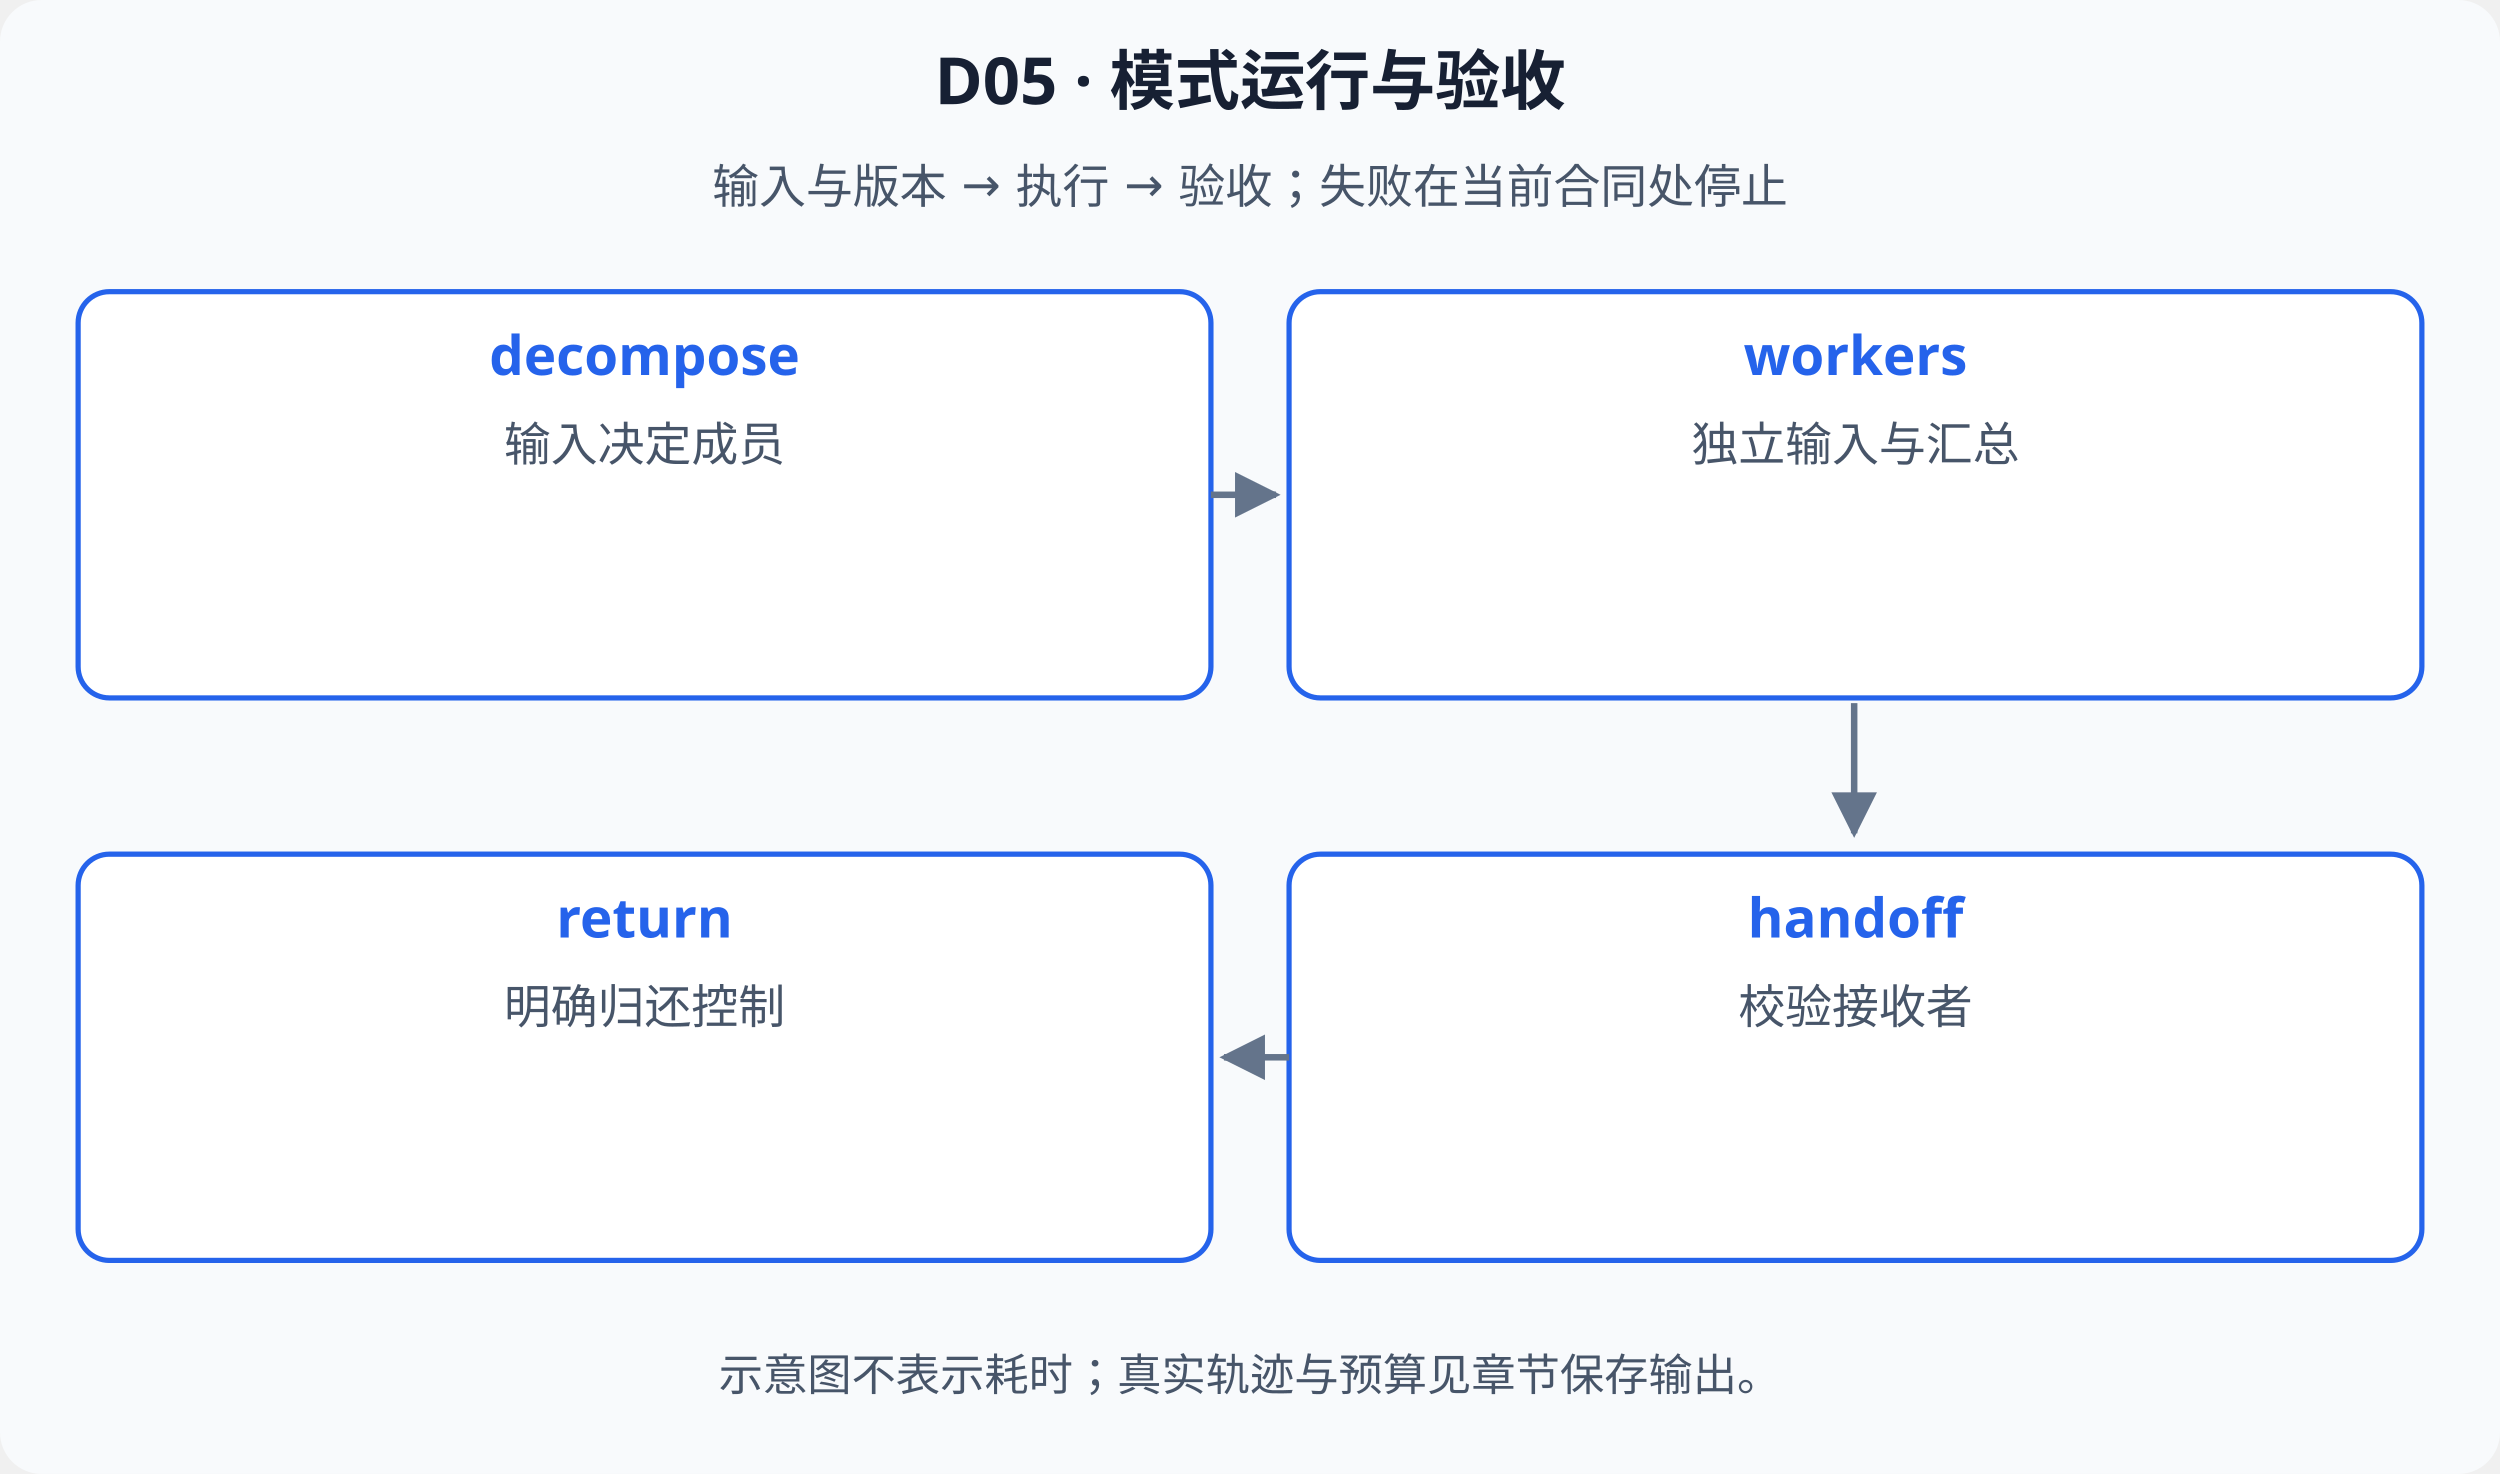
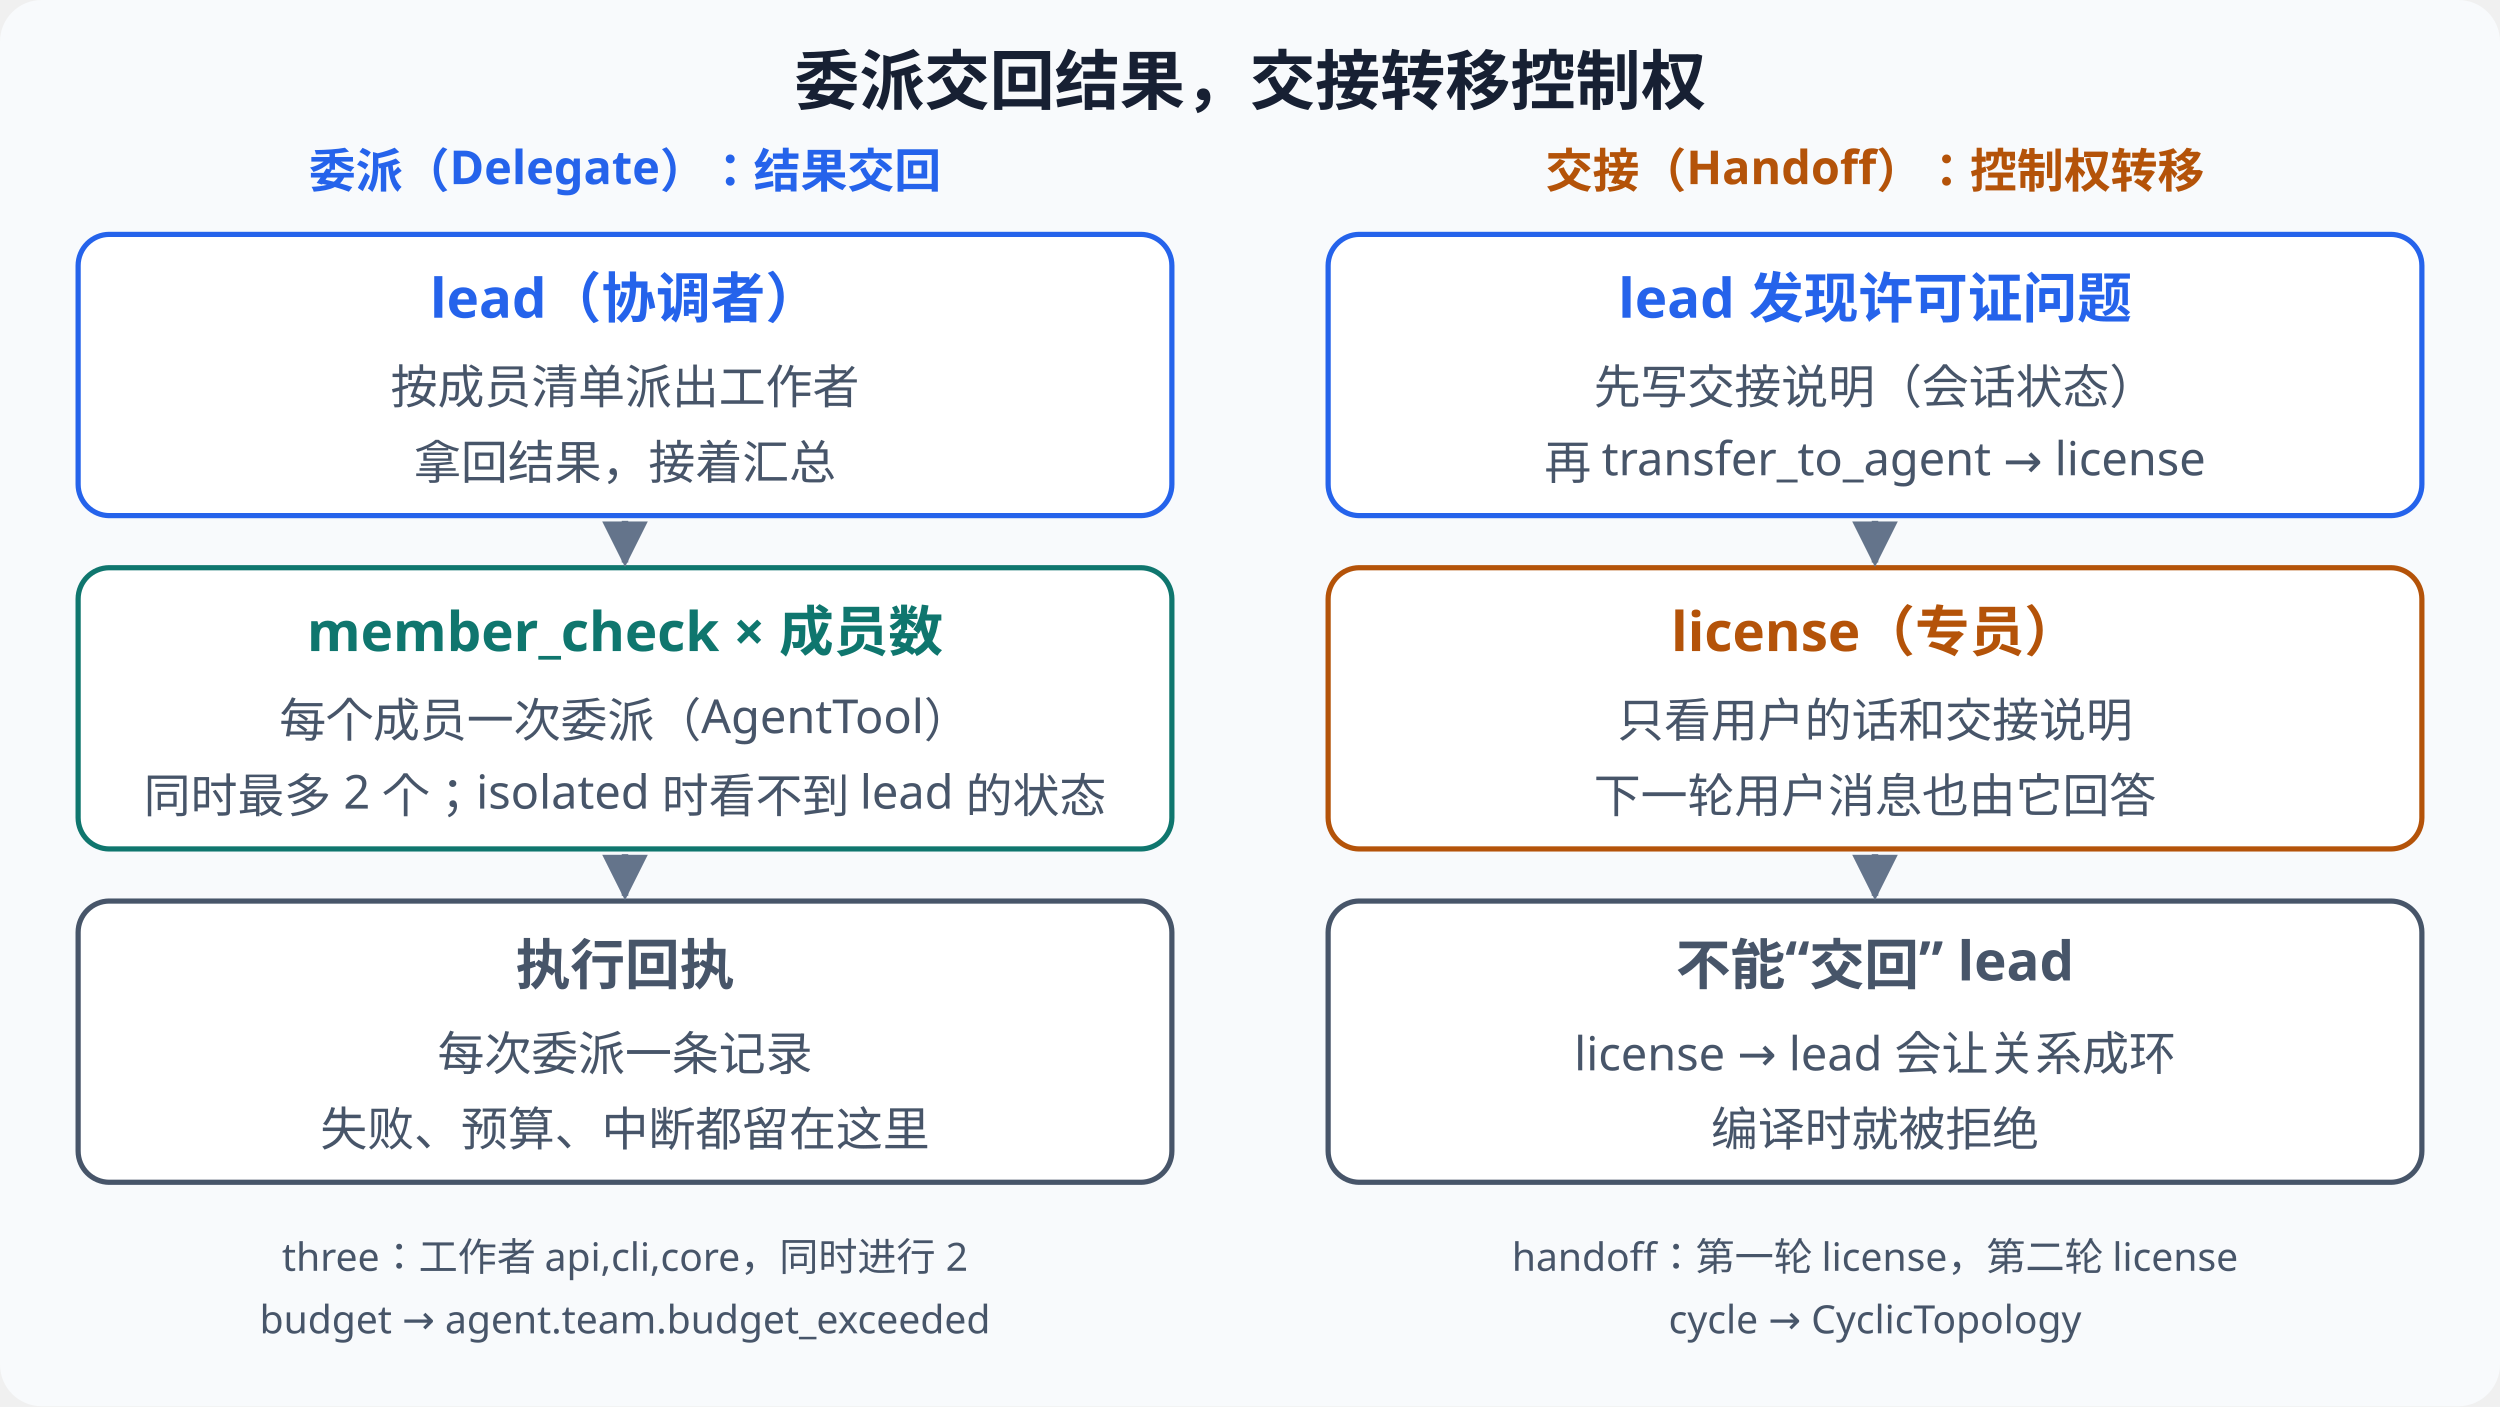
- <svg xmlns="http://www.w3.org/2000/svg" width="960" height="566" viewBox="0 0 960 566" role="img" aria-labelledby="title desc">
+ <svg xmlns="http://www.w3.org/2000/svg" width="960" height="540" viewBox="0 0 960 540" role="img" aria-labelledby="title desc">
  <defs>
    <marker id="arrow" viewBox="0 0 10 10" refX="9" refY="5" markerWidth="7" markerHeight="7" orient="auto">
      <path d="M0 0L10 5L0 10Z" fill="#64748b" />
    </marker>
  </defs>
-   <rect width="960" height="566" rx="16" fill="#f8fafc" />
+   <rect width="960" height="540" rx="16" fill="#f8fafc" />
  <g font-family="PingFang SC, Microsoft YaHei, sans-serif">
-     <text x="480" y="40" text-anchor="middle" font-size="25" fill="#172033" font-weight="700">D05 · 模式运行与验收</text>
-     <text x="480" y="78" text-anchor="middle" font-size="18" fill="#475569" font-weight="400">输入与版本 → 执行 → 验收；失败在当前合同处停止</text>
-     <rect x="30" y="112" width="435" height="156" rx="12" fill="#fff" stroke="#2563eb" stroke-width="2" />
-     <text x="247.5" y="144" text-anchor="middle" font-size="21" fill="#2563eb" font-weight="700">decompose</text>
-     <text x="247.5" y="177" text-anchor="middle" font-size="18" fill="#475569" font-weight="400">输入决定成员</text>
-     <rect x="495" y="112" width="435" height="156" rx="12" fill="#fff" stroke="#2563eb" stroke-width="2" />
-     <text x="712.5" y="144" text-anchor="middle" font-size="21" fill="#2563eb" font-weight="700">workers</text>
-     <text x="712.5" y="177" text-anchor="middle" font-size="18" fill="#475569" font-weight="400">独立输入与汇总</text>
-     <rect x="495" y="328" width="435" height="156" rx="12" fill="#fff" stroke="#2563eb" stroke-width="2" />
-     <text x="712.5" y="360" text-anchor="middle" font-size="21" fill="#2563eb" font-weight="700">handoff</text>
-     <text x="712.5" y="393" text-anchor="middle" font-size="18" fill="#475569" font-weight="400">校验接收者</text>
-     <rect x="30" y="328" width="435" height="156" rx="12" fill="#fff" stroke="#2563eb" stroke-width="2" />
-     <text x="247.5" y="360" text-anchor="middle" font-size="21" fill="#2563eb" font-weight="700">return</text>
-     <text x="247.5" y="393" text-anchor="middle" font-size="18" fill="#475569" font-weight="400">明确归还控制</text>
-     <path d="M465 190 H490" fill="none" stroke="#64748b" stroke-width="2.5" marker-end="url(#arrow)" />
-     <path d="M712 270 V320" fill="none" stroke="#64748b" stroke-width="2.5" marker-end="url(#arrow)" />
-     <path d="M495 406 H470" fill="none" stroke="#64748b" stroke-width="2.5" marker-end="url(#arrow)" />
-     <text x="480" y="534" text-anchor="middle" font-size="17" fill="#475569" font-weight="400">示意图不表示耗时；真实轨迹与预算见章节保存输出。</text>
+     <text x="480" y="40" text-anchor="middle" font-size="25" fill="#172033" font-weight="700">委派交回结果，交接转移控制权</text>
+     <text x="240" y="72" text-anchor="middle" font-size="18" fill="#2563eb" font-weight="700">委派（Delegate）：结果交回</text>
+     <rect x="30" y="90" width="420" height="108" rx="12" fill="#fff" stroke="#2563eb" stroke-width="2" />
+     <text x="240.0" y="122" text-anchor="middle" font-size="21" fill="#2563eb" font-weight="700">lead（协调者）</text>
+     <text x="240.0" y="155" text-anchor="middle" font-size="18" fill="#475569" font-weight="400">按成员清单派出工作者</text>
+     <text x="240.0" y="184" text-anchor="middle" font-size="18" fill="#475569" font-weight="400">拿回结果，接着汇总</text>
+     <rect x="30" y="218" width="420" height="108" rx="12" fill="#fff" stroke="#0f766e" stroke-width="2" />
+     <text x="240.0" y="250" text-anchor="middle" font-size="21" fill="#0f766e" font-weight="700">member_check × 成员数</text>
+     <text x="240.0" y="283" text-anchor="middle" font-size="18" fill="#475569" font-weight="400">每个成员一次委派（AgentTool）</text>
+     <text x="240.0" y="312" text-anchor="middle" font-size="18" fill="#475569" font-weight="400">同时最多 2 个；isolated 时看不到 lead 的状态</text>
+     <path d="M240 200 V216" fill="none" stroke="#64748b" stroke-width="2.5" marker-end="url(#arrow)" />
+     <rect x="30" y="346" width="420" height="108" rx="12" fill="#fff" stroke="#475569" stroke-width="2" />
+     <text x="240.0" y="378" text-anchor="middle" font-size="21" fill="#475569" font-weight="700">执行回执</text>
+     <text x="240.0" y="411" text-anchor="middle" font-size="18" fill="#475569" font-weight="400">每次委派一条记录</text>
+     <text x="240.0" y="440" text-anchor="middle" font-size="18" fill="#475569" font-weight="400">失败、预算、中断都留在这里</text>
+     <path d="M240 328 V344" fill="none" stroke="#64748b" stroke-width="2.5" marker-end="url(#arrow)" />
+     <text x="240" y="488" text-anchor="middle" font-size="15" fill="#475569" font-weight="400">three：工作者 api,cli,core，同时进行 2</text>
+     <text x="240" y="512" text-anchor="middle" font-size="15" fill="#475569" font-weight="400">budget → agent.team.budget_exceeded</text>
+     <text x="720" y="72" text-anchor="middle" font-size="18" fill="#b45309" font-weight="700">交接（Handoff）：控制权转移</text>
+     <rect x="510" y="90" width="420" height="108" rx="12" fill="#fff" stroke="#2563eb" stroke-width="2" />
+     <text x="720.0" y="122" text-anchor="middle" font-size="21" fill="#2563eb" font-weight="700">lead 发现许可证问题</text>
+     <text x="720.0" y="155" text-anchor="middle" font-size="18" fill="#475569" font-weight="400">先写交接说明（会话状态）</text>
+     <text x="720.0" y="184" text-anchor="middle" font-size="18" fill="#475569" font-weight="400">再 transfer_to_agent → license</text>
+     <rect x="510" y="218" width="420" height="108" rx="12" fill="#fff" stroke="#b45309" stroke-width="2" />
+     <text x="720.0" y="250" text-anchor="middle" font-size="21" fill="#b45309" font-weight="700">license（专员）</text>
+     <text x="720.0" y="283" text-anchor="middle" font-size="18" fill="#475569" font-weight="400">只看用户的话和交接说明</text>
+     <text x="720.0" y="312" text-anchor="middle" font-size="18" fill="#475569" font-weight="400">下一轮用户消息也由它回答</text>
+     <path d="M720 200 V216" fill="none" stroke="#64748b" stroke-width="2.5" marker-end="url(#arrow)" />
+     <rect x="510" y="346" width="420" height="108" rx="12" fill="#fff" stroke="#475569" stroke-width="2" />
+     <text x="720.0" y="378" text-anchor="middle" font-size="21" fill="#475569" font-weight="700">不能“交回” lead</text>
+     <text x="720.0" y="411" text-anchor="middle" font-size="18" fill="#475569" font-weight="400">license → lead 会让关系成环</text>
+     <text x="720.0" y="440" text-anchor="middle" font-size="18" fill="#475569" font-weight="400">编译时就被拒绝</text>
+     <path d="M720 328 V344" fill="none" stroke="#64748b" stroke-width="2.5" marker-end="url(#arrow)" />
+     <text x="720" y="488" text-anchor="middle" font-size="15" fill="#475569" font-weight="400">handoff：第一轮 license，第二轮 license</text>
+     <text x="720" y="512" text-anchor="middle" font-size="15" fill="#475569" font-weight="400">cycle → CyclicTopology</text>
  </g>
</svg>
